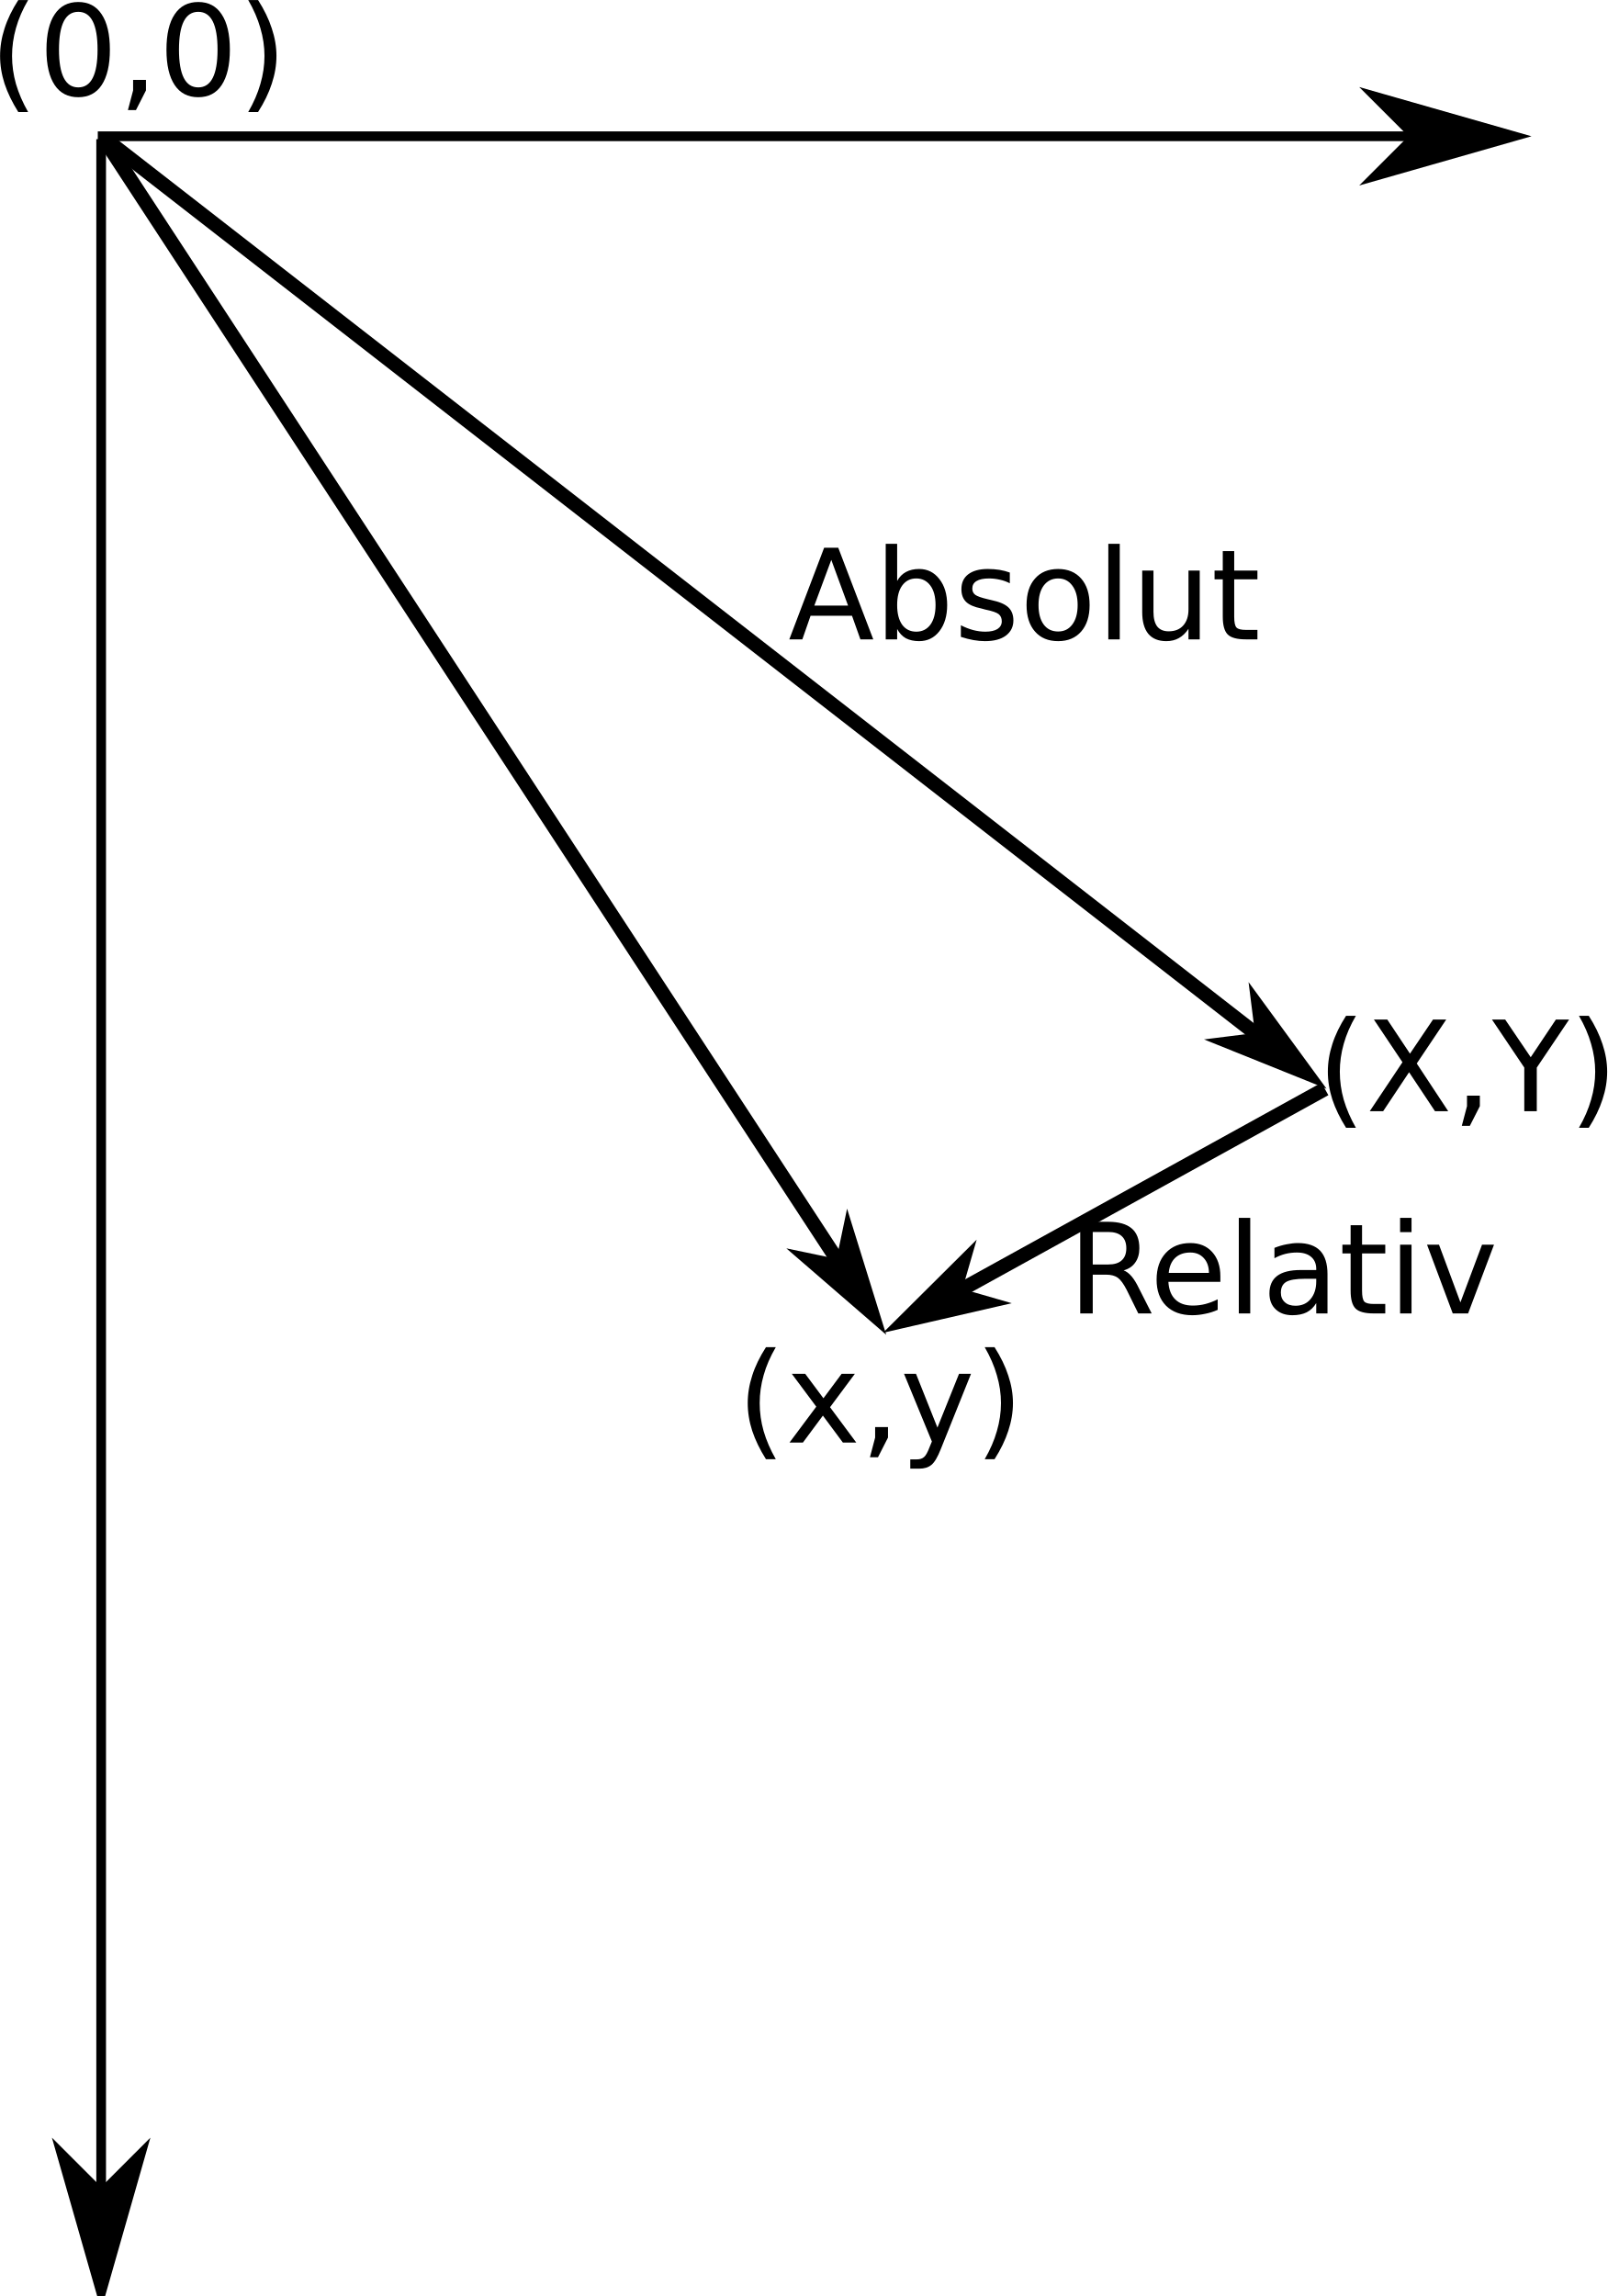
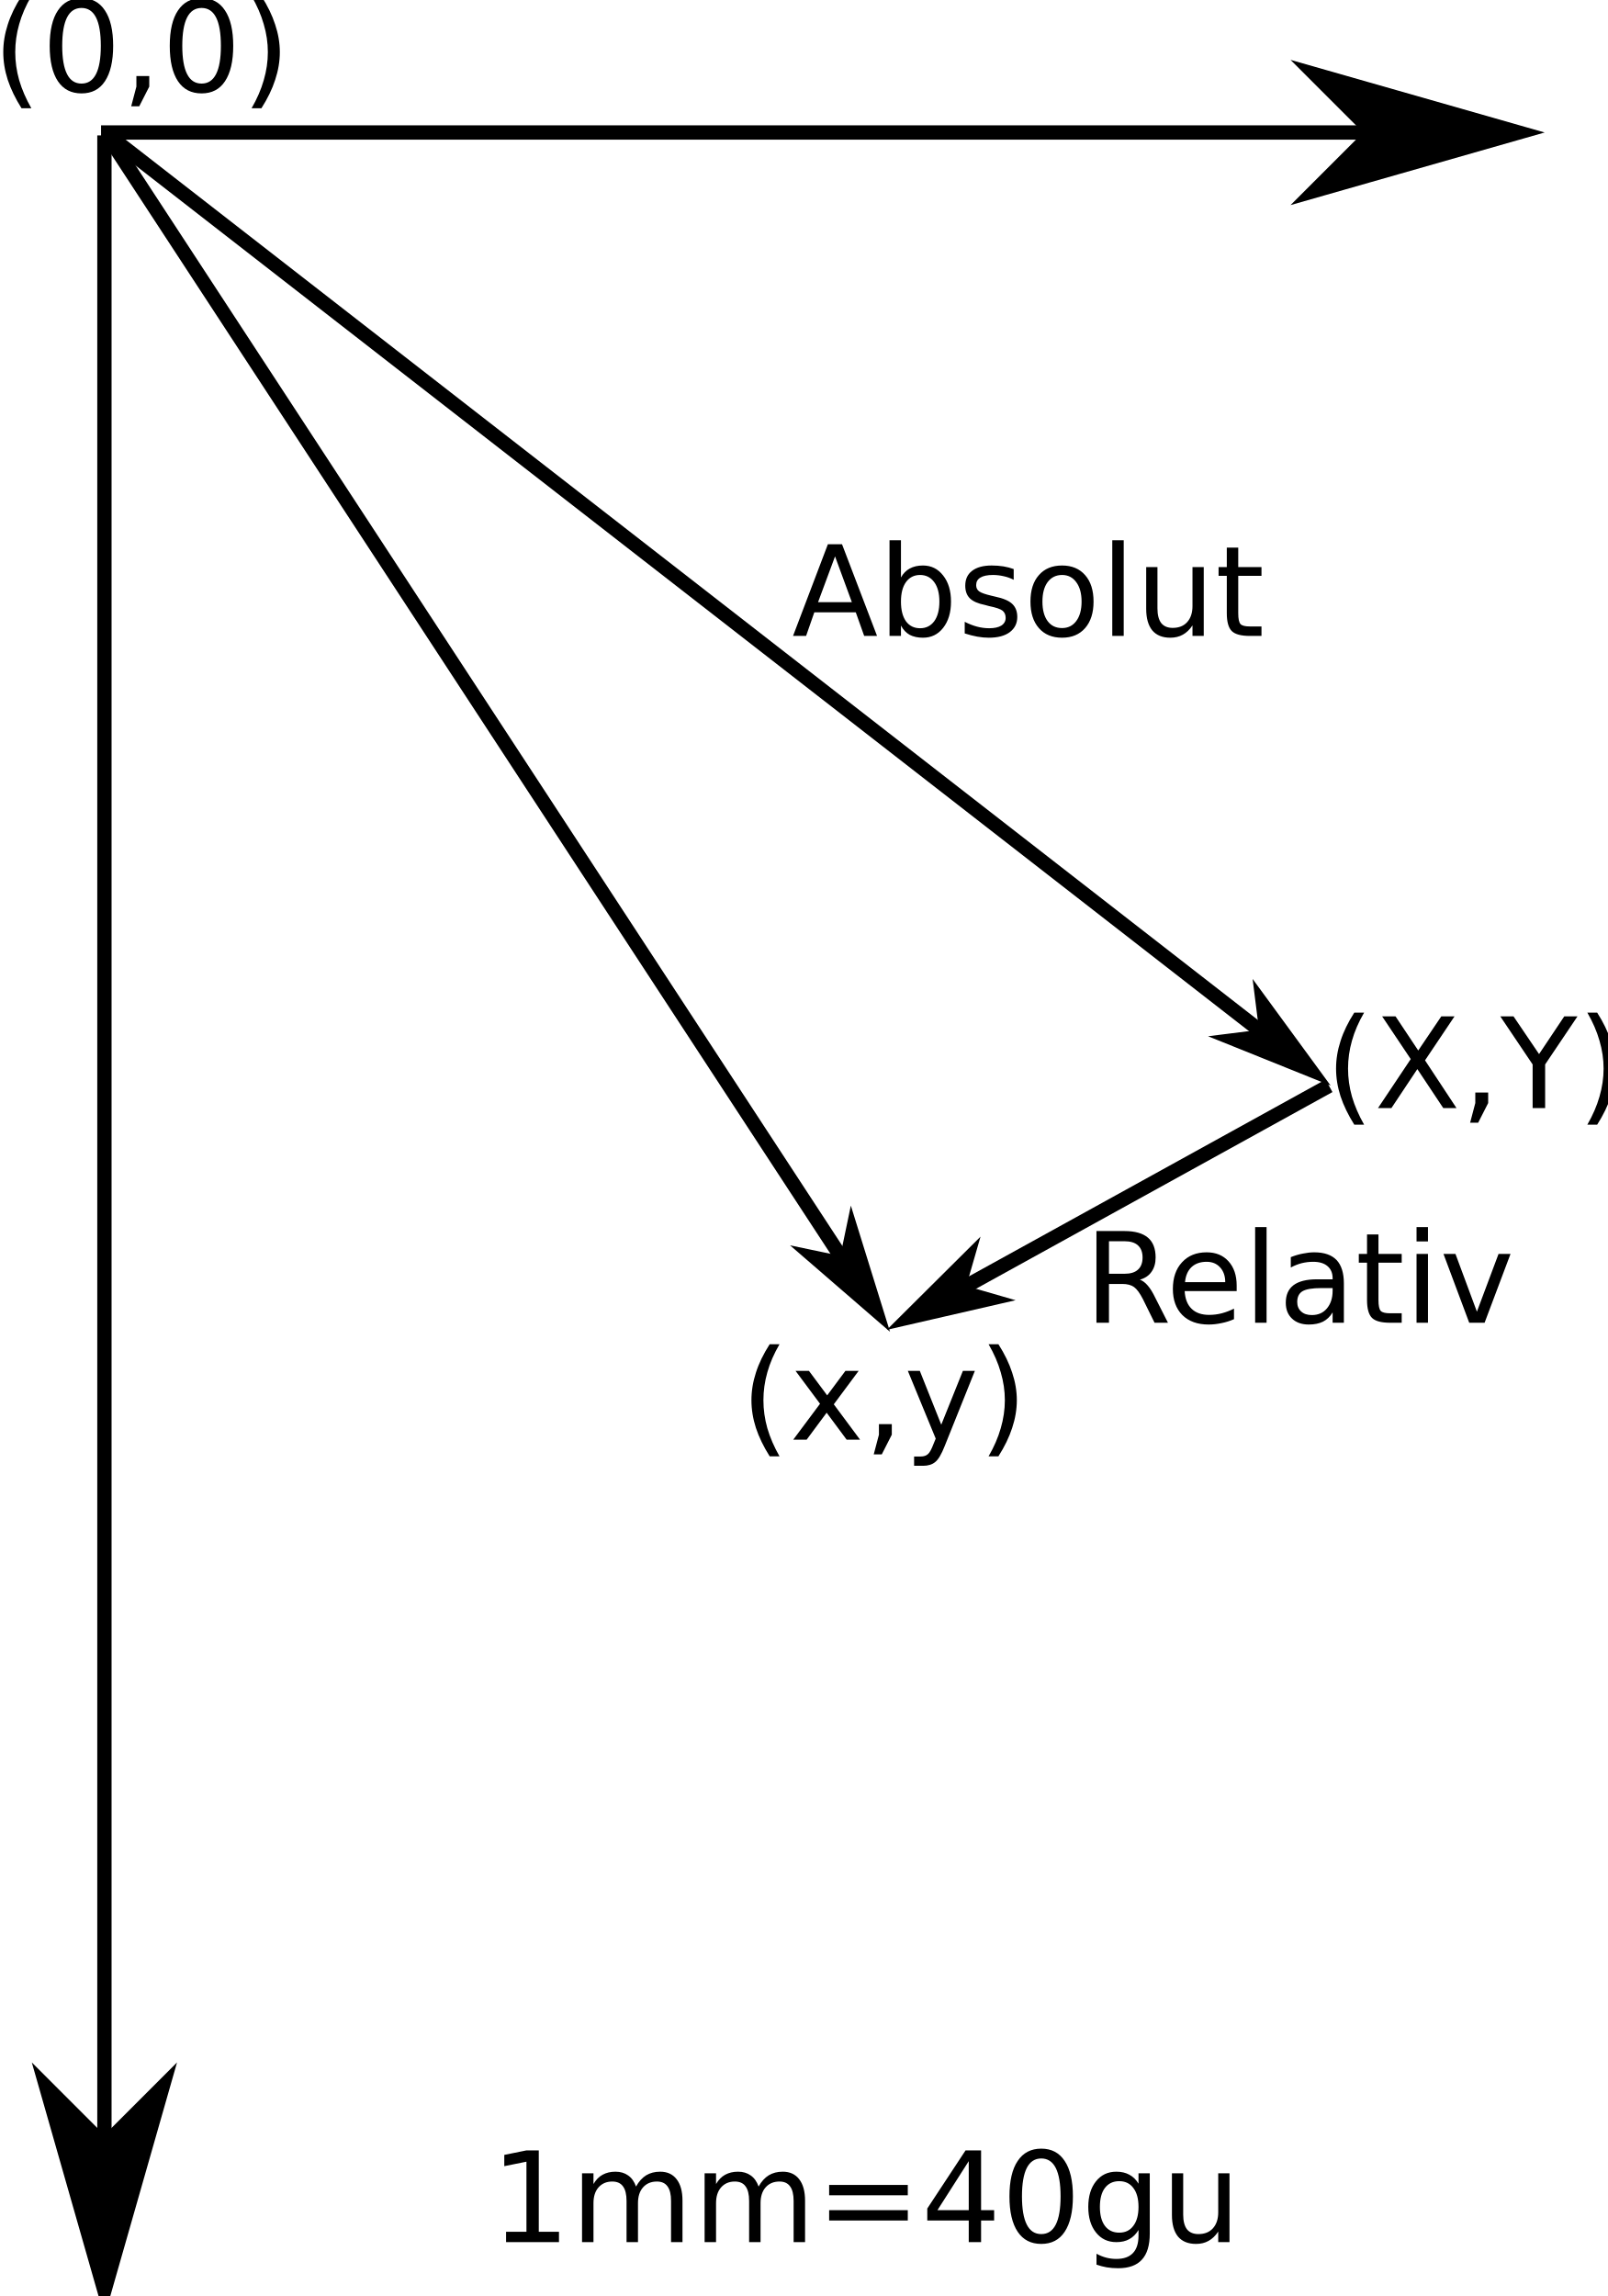
- <svg xmlns="http://www.w3.org/2000/svg" width="140.615" height="200.831" id="svg2" version="1.0">
+ <svg xmlns="http://www.w3.org/2000/svg" width="140.527" height="200.694" id="svg2" version="1.0">
  <defs id="defs4">
    <marker orient="auto" refY="0" refX="0" id="Arrow1Mend" style="overflow:visible">
      <path id="path3171" d="M 0,0 L 5,-5 L -12.5,0 L 5,5 L 0,0 z" style="fill-rule:evenodd;stroke:#000000;stroke-width:1pt;marker-start:none" transform="matrix(-0.4,0,0,-0.4,-4,0)" />
    </marker>
    <marker orient="auto" refY="0" refX="0" id="Arrow1Lend" style="overflow:visible">
      <path id="path3165" d="M 0,0 L 5,-5 L -12.5,0 L 5,5 L 0,0 z" style="fill-rule:evenodd;stroke:#000000;stroke-width:1pt;marker-start:none" transform="matrix(-0.8,0,0,-0.8,-10,0)" />
    </marker>
  </defs>
-   <g id="layer1" transform="translate(-56.64553,-262.2939)">
-     <path style="fill:none;fill-rule:evenodd;stroke:#000000;stroke-width:0.848;stroke-linecap:butt;stroke-linejoin:miter;marker-end:url(#Arrow1Lend);stroke-miterlimit:4;stroke-dasharray:none;stroke-opacity:1" d="M 65.494,274.468 L 65.494,462.701" id="path2383" />
-     <path style="fill:none;fill-rule:evenodd;stroke:#000000;stroke-width:0.848;stroke-linecap:butt;stroke-linejoin:miter;marker-end:url(#Arrow1Lend);stroke-miterlimit:4;stroke-dasharray:none;stroke-opacity:1" d="M 65.2,274.213 C 188.458,274.213 188.969,274.213 188.969,274.213" id="path2387" />
+   <g id="layer1" transform="translate(-56.36623,-262.6322)">
+     <path style="fill:none;fill-rule:evenodd;stroke:#000000;stroke-width:1.25;stroke-linecap:butt;stroke-linejoin:miter;marker-end:url(#Arrow1Lend);stroke-miterlimit:4;stroke-dasharray:none;stroke-opacity:1" d="M 65.494,274.468 L 65.494,462.701" id="path2383" />
+     <path style="fill:none;fill-rule:evenodd;stroke:#000000;stroke-width:1.25;stroke-linecap:butt;stroke-linejoin:miter;marker-end:url(#Arrow1Lend);stroke-miterlimit:4;stroke-dasharray:none;stroke-opacity:1" d="M 65.2,274.213 C 188.458,274.213 188.969,274.213 188.969,274.213" id="path2387" />
    <path style="fill:none;fill-rule:evenodd;stroke:#000000;stroke-width:1.25;stroke-linecap:butt;stroke-linejoin:miter;marker-end:url(#Arrow1Mend);stroke-miterlimit:4;stroke-dasharray:none;stroke-opacity:1" d="M 65.806,274.431 L 170.742,356.012" id="path4452" />
    <path style="fill:none;fill-rule:evenodd;stroke:#000000;stroke-width:1.25;stroke-linecap:butt;stroke-linejoin:miter;marker-end:url(#Arrow1Mend);stroke-miterlimit:4;stroke-dasharray:none;stroke-opacity:1" d="M 172.543,357.544 L 136.045,377.683" id="path4454" />
    <path style="fill:none;fill-rule:evenodd;stroke:#000000;stroke-width:1.25;stroke-linecap:butt;stroke-linejoin:miter;marker-end:url(#Arrow1Mend);stroke-miterlimit:4;stroke-dasharray:none;stroke-opacity:1" d="M 65.618,274.256 L 132.821,376.985" id="path4456" />
    <text xml:space="preserve" style="font-size:5.427px;font-style:normal;font-weight:normal;fill:#000000;fill-opacity:1;stroke:none;stroke-width:1.25;stroke-linecap:butt;stroke-linejoin:miter;stroke-miterlimit:4;stroke-dasharray:none;stroke-opacity:1;font-family:Bitstream Vera Sans" x="125.597" y="318.219" id="text6023">
-       <tspan id="tspan6025" x="125.597" y="318.219" style="font-size:11px">Absolut</tspan>
+       <tspan id="tspan6025" x="125.597" y="318.219" style="font-size:11px;stroke-width:1.25;stroke-miterlimit:4;stroke-dasharray:none">Absolut</tspan>
    </text>
-     <text xml:space="preserve" style="font-size:5.427px;font-style:normal;font-weight:normal;fill:#000000;fill-opacity:1;stroke:none;stroke-width:1.25;stroke-linecap:butt;stroke-linejoin:miter;stroke-miterlimit:4;stroke-dasharray:none;stroke-opacity:1;font-family:Bitstream Vera Sans" x="150.064" y="377.179" id="text6027">
-       <tspan id="tspan6029" x="150.064" y="377.179" style="font-size:11px">Relativ</tspan>
+     <text xml:space="preserve" style="font-size:5.427px;font-style:normal;font-weight:normal;fill:#000000;fill-opacity:1;stroke:none;stroke-width:1.25;stroke-linecap:butt;stroke-linejoin:miter;stroke-miterlimit:4;stroke-dasharray:none;stroke-opacity:1;font-family:Bitstream Vera Sans" x="151.138" y="378.253" id="text6027">
+       <tspan id="tspan6029" x="151.138" y="378.253" style="font-size:11px;stroke-width:1.25;stroke-miterlimit:4;stroke-dasharray:none">Relativ</tspan>
    </text>
    <text xml:space="preserve" style="font-size:5.427px;font-style:normal;font-weight:normal;fill:#000000;fill-opacity:1;stroke:none;stroke-width:1.25;stroke-linecap:butt;stroke-linejoin:miter;stroke-miterlimit:4;stroke-dasharray:none;stroke-opacity:1;font-family:Bitstream Vera Sans" x="55.7" y="270.641" id="text6043">
-       <tspan id="tspan6045" x="55.7" y="270.641" style="font-size:11px">(0,0)</tspan>
+       <tspan id="tspan6045" x="55.7" y="270.641" style="font-size:11px;stroke-width:1.25;stroke-miterlimit:4;stroke-dasharray:none">(0,0)</tspan>
    </text>
-     <text xml:space="preserve" style="font-size:5.427px;font-style:normal;font-weight:normal;fill:#000000;fill-opacity:1;stroke:none;stroke-width:1px;stroke-linecap:butt;stroke-linejoin:miter;stroke-opacity:1;font-family:Bitstream Vera Sans" x="171.849" y="359.488" id="text6047">
-       <tspan id="tspan6049" x="171.849" y="359.488" style="font-size:11px">(X,Y)</tspan>
+     <text xml:space="preserve" style="font-size:5.427px;font-style:normal;font-weight:normal;fill:#000000;fill-opacity:1;stroke:none;stroke-width:1.25;stroke-linecap:butt;stroke-linejoin:miter;stroke-miterlimit:4;stroke-dasharray:none;stroke-opacity:1;font-family:Bitstream Vera Sans" x="172.207" y="359.488" id="text6047">
+       <tspan id="tspan6049" x="172.207" y="359.488" style="font-size:11px;stroke-width:1.25;stroke-miterlimit:4;stroke-dasharray:none">(X,Y)</tspan>
    </text>
-     <text xml:space="preserve" style="font-size:5.427px;font-style:normal;font-weight:normal;fill:#000000;fill-opacity:1;stroke:none;stroke-width:1px;stroke-linecap:butt;stroke-linejoin:miter;stroke-opacity:1;font-family:Bitstream Vera Sans" x="121.103" y="388.475" id="text6051">
-       <tspan id="tspan6053" x="121.103" y="388.475" style="font-size:11px">(x,y)</tspan>
+     <text xml:space="preserve" style="font-size:5.427px;font-style:normal;font-weight:normal;fill:#000000;fill-opacity:1;stroke:none;stroke-width:1.25;stroke-linecap:butt;stroke-linejoin:miter;stroke-miterlimit:4;stroke-dasharray:none;stroke-opacity:1;font-family:Bitstream Vera Sans" x="121.103" y="388.475" id="text6051">
+       <tspan id="tspan6053" x="121.103" y="388.475" style="font-size:11px;stroke-width:1.25;stroke-miterlimit:4;stroke-dasharray:none">(x,y)</tspan>
+     </text>
+     <text xml:space="preserve" style="font-size:11px;font-style:normal;font-weight:normal;fill:#000000;fill-opacity:1;stroke:none;stroke-width:1.25;stroke-linecap:butt;stroke-linejoin:miter;stroke-miterlimit:4;stroke-dasharray:none;stroke-opacity:1;font-family:Bitstream Vera Sans" x="99.246" y="458.619" id="text3190">
+       <tspan id="tspan3192" x="99.246" y="458.619">1mm=40gu</tspan>
    </text>
  </g>
</svg>
